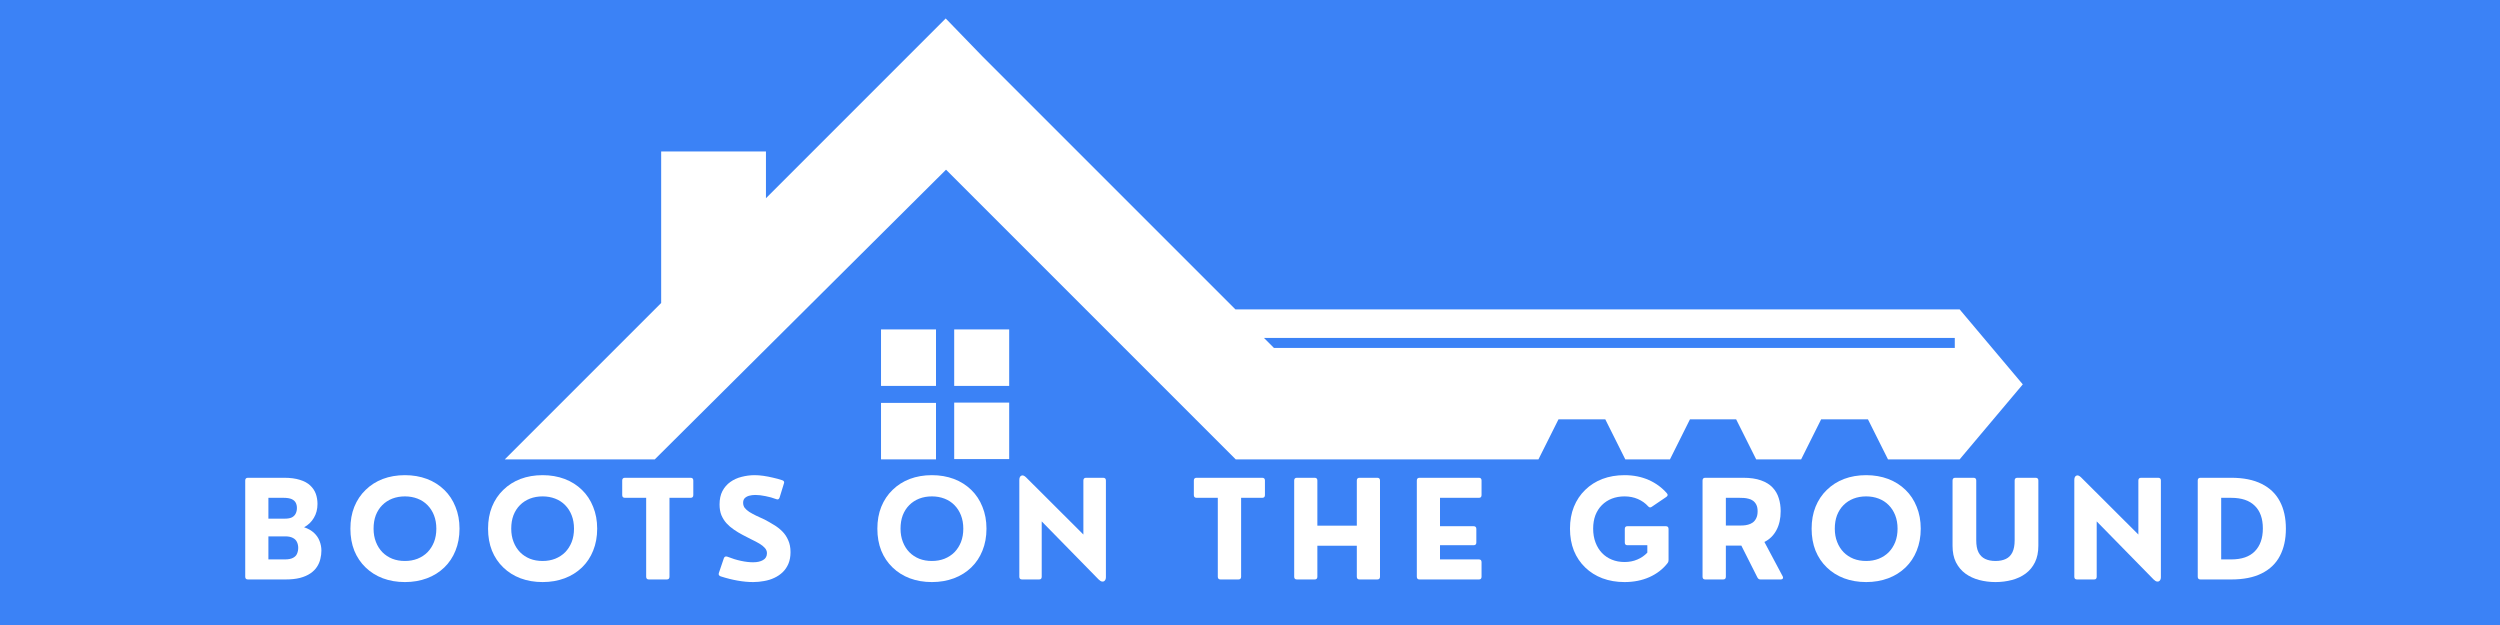
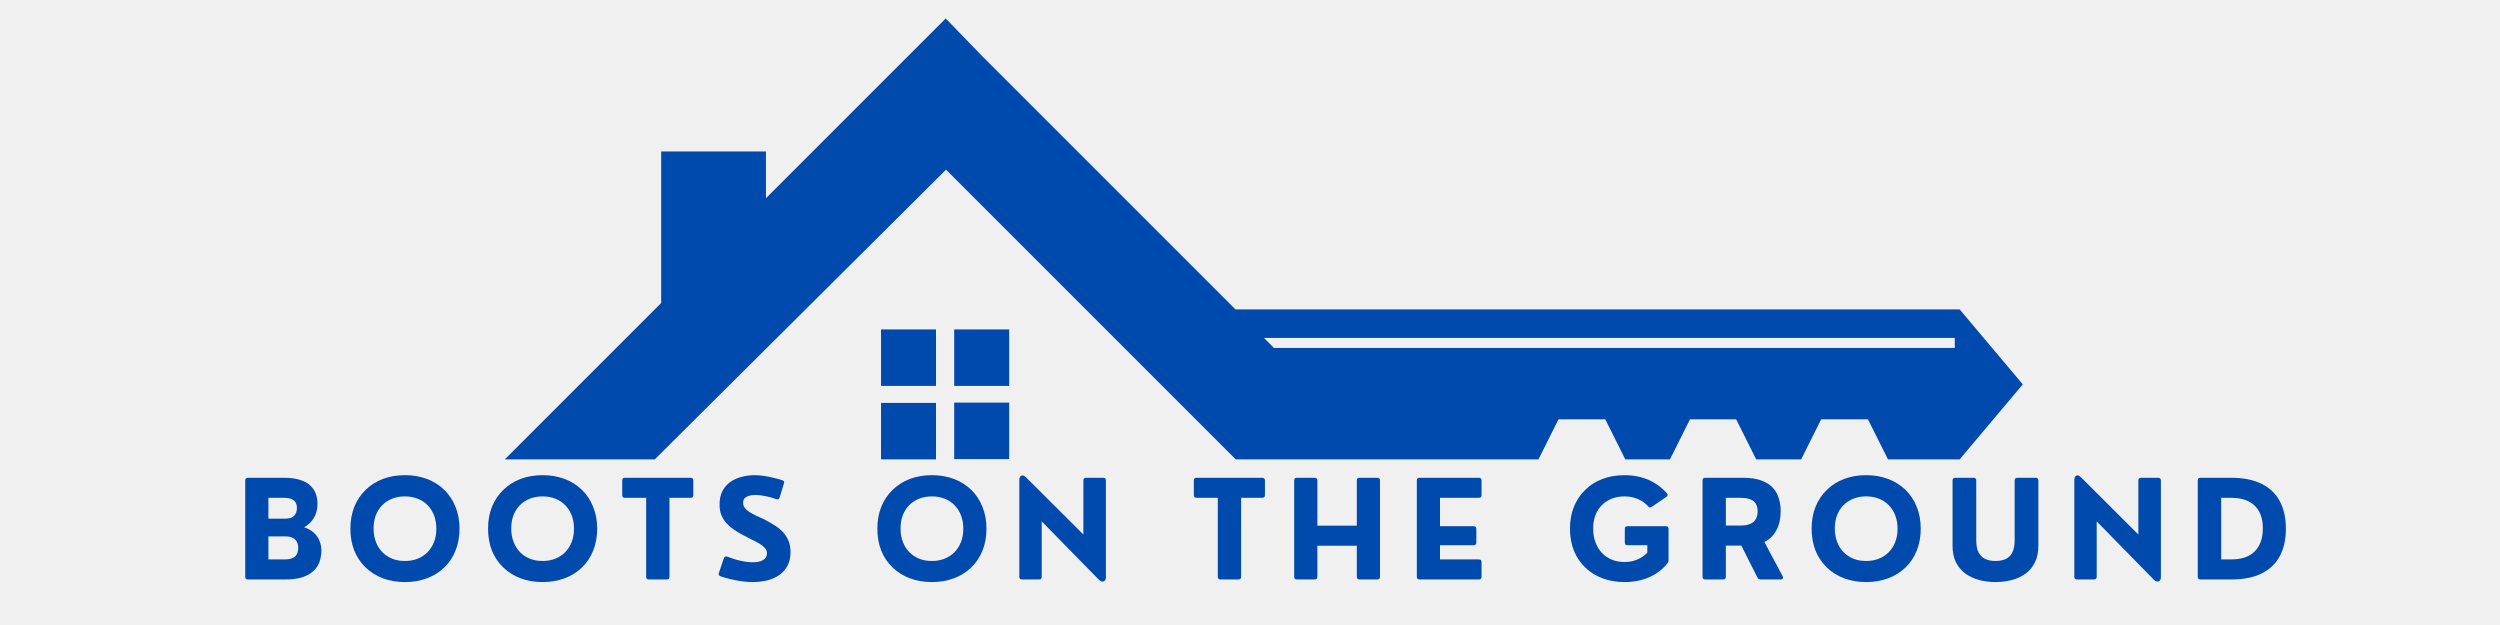
<svg xmlns="http://www.w3.org/2000/svg" width="400" zoomAndPan="magnify" viewBox="0 0 300 75" height="100" preserveAspectRatio="xMidYMid meet" version="1.0">
  <defs>
    <g />
-     <clipPath id="2b8c015d85">
+     <clipPath id="3384d66642">
      <path d="M 60.43 2.215 L 242.68 2.215 L 242.68 55.465 L 60.43 55.465 Z M 60.43 2.215 " clip-rule="nonzero" />
    </clipPath>
-     <clipPath id="2521a3d5dc">
+     <clipPath id="c3833257d2">
      <path d="M 105 39 L 122 39 L 122 55.465 L 105 55.465 Z M 105 39 " clip-rule="nonzero" />
    </clipPath>
  </defs>
-   <rect x="-30" width="360" fill="#ffffff" y="-7.5" height="90" fill-opacity="1" />
-   <rect x="-30" width="360" fill="#3b82f6" y="-7.5" height="90" fill-opacity="1" />
-   <g clip-path="url(#2b8c015d85)">
-     <path fill="#ffffff" d="M 117.895 6.77 L 148.25 37.125 L 235.156 37.125 L 242.734 46.125 L 235.156 55.125 L 226.559 55.125 L 224.152 50.316 L 218.539 50.316 L 216.137 55.125 L 210.742 55.125 L 208.336 50.316 L 202.797 50.316 L 200.395 55.125 L 195.035 55.125 L 192.633 50.316 L 187.02 50.316 L 184.613 55.125 L 148.285 55.125 L 113.523 20.363 L 78.574 55.125 L 60.574 55.125 L 79.34 36.359 L 79.34 18.176 L 91.914 18.176 L 91.914 23.789 C 99.09 16.609 106.305 9.395 113.484 2.215 Z M 151.672 40.551 L 152.875 41.754 L 234.574 41.754 L 234.574 40.551 Z M 151.672 40.551 " fill-opacity="1" fill-rule="nonzero" />
+   <g clip-path="url(#3384d66642)">
+     <path fill="#004aad" d="M 117.895 6.77 L 148.25 37.125 L 235.156 37.125 L 242.734 46.125 L 235.156 55.125 L 226.559 55.125 L 224.152 50.316 L 218.539 50.316 L 216.137 55.125 L 210.742 55.125 L 208.336 50.316 L 202.797 50.316 L 200.395 55.125 L 195.035 55.125 L 192.633 50.316 L 187.02 50.316 L 184.613 55.125 L 148.285 55.125 L 113.523 20.363 L 78.574 55.125 L 60.574 55.125 L 79.34 36.359 L 79.34 18.176 L 91.914 18.176 L 91.914 23.789 C 99.09 16.609 106.305 9.395 113.484 2.215 Z M 151.672 40.551 L 152.875 41.754 L 234.574 41.754 L 234.574 40.551 Z M 151.672 40.551 " fill-opacity="1" fill-rule="nonzero" />
  </g>
-   <g clip-path="url(#2521a3d5dc)">
-     <path fill="#ffffff" d="M 105.723 39.531 L 112.32 39.531 L 112.32 46.309 L 105.723 46.309 Z M 114.504 39.531 L 121.102 39.531 L 121.102 46.309 L 114.504 46.309 Z M 121.102 48.312 L 121.102 55.09 L 114.504 55.09 L 114.504 48.312 Z M 112.32 55.125 L 105.723 55.125 L 105.723 48.348 L 112.32 48.348 Z M 112.32 55.125 " fill-opacity="1" fill-rule="nonzero" />
+   <g clip-path="url(#c3833257d2)">
+     <path fill="#004aad" d="M 105.723 39.531 L 112.32 39.531 L 112.32 46.309 L 105.723 46.309 Z M 114.504 39.531 L 121.102 39.531 L 121.102 46.309 L 114.504 46.309 Z M 121.102 48.312 L 121.102 55.09 L 114.504 55.09 L 114.504 48.312 Z M 112.32 55.125 L 105.723 55.125 L 105.723 48.348 L 112.32 48.348 Z M 112.32 55.125 " fill-opacity="1" fill-rule="nonzero" />
  </g>
-   <g fill="#ffffff" fill-opacity="1">
+   <g fill="#004aad" fill-opacity="1">
    <g transform="translate(28.22427, 69.53584)">
      <g>
        <path d="M 6.016 0 L 1.531 0 C 1.312 0 1.203 -0.109 1.203 -0.328 L 1.203 -11.875 C 1.203 -12.094 1.312 -12.203 1.531 -12.203 L 5.875 -12.203 C 6.625 -12.203 7.254 -12.117 7.766 -11.953 C 8.285 -11.797 8.695 -11.57 9 -11.281 C 9.312 -10.988 9.535 -10.656 9.672 -10.281 C 9.805 -9.906 9.875 -9.5 9.875 -9.062 C 9.875 -8.426 9.727 -7.867 9.438 -7.391 C 9.156 -6.91 8.766 -6.535 8.266 -6.266 C 8.766 -6.098 9.164 -5.867 9.469 -5.578 C 9.77 -5.297 9.988 -4.973 10.125 -4.609 C 10.27 -4.242 10.344 -3.859 10.344 -3.453 C 10.344 -3.129 10.301 -2.801 10.219 -2.469 C 10.145 -2.133 10.008 -1.816 9.812 -1.516 C 9.625 -1.223 9.363 -0.961 9.031 -0.734 C 8.695 -0.504 8.281 -0.32 7.781 -0.188 C 7.289 -0.062 6.703 0 6.016 0 Z M 3.984 -9.797 L 3.984 -7.297 L 5.953 -7.297 C 6.316 -7.297 6.602 -7.348 6.812 -7.453 C 7.02 -7.566 7.172 -7.723 7.266 -7.922 C 7.359 -8.117 7.406 -8.336 7.406 -8.578 C 7.406 -8.816 7.359 -9.023 7.266 -9.203 C 7.172 -9.391 7.008 -9.535 6.781 -9.641 C 6.551 -9.742 6.234 -9.797 5.828 -9.797 Z M 3.984 -5.172 L 3.984 -2.406 L 5.953 -2.406 C 6.379 -2.406 6.707 -2.469 6.938 -2.594 C 7.176 -2.719 7.336 -2.883 7.422 -3.094 C 7.516 -3.312 7.562 -3.547 7.562 -3.797 C 7.562 -4.055 7.508 -4.289 7.406 -4.5 C 7.312 -4.707 7.148 -4.867 6.922 -4.984 C 6.691 -5.109 6.383 -5.172 6 -5.172 Z M 3.984 -5.172 " />
      </g>
    </g>
  </g>
-   <g fill="#ffffff" fill-opacity="1">
+   <g fill="#004aad" fill-opacity="1">
    <g transform="translate(41.34472, 69.53584)">
      <g>
        <path d="M 7.25 0.312 C 6.281 0.312 5.395 0.16 4.594 -0.141 C 3.801 -0.441 3.113 -0.875 2.531 -1.438 C 1.945 -2 1.492 -2.672 1.172 -3.453 C 0.859 -4.242 0.703 -5.125 0.703 -6.094 C 0.703 -7.062 0.859 -7.938 1.172 -8.719 C 1.492 -9.508 1.945 -10.188 2.531 -10.75 C 3.113 -11.32 3.801 -11.758 4.594 -12.062 C 5.395 -12.363 6.281 -12.516 7.25 -12.516 C 8.207 -12.516 9.086 -12.363 9.891 -12.062 C 10.691 -11.758 11.383 -11.32 11.969 -10.75 C 12.551 -10.188 13 -9.508 13.312 -8.719 C 13.633 -7.938 13.797 -7.062 13.797 -6.094 C 13.797 -5.125 13.633 -4.242 13.312 -3.453 C 13 -2.672 12.551 -2 11.969 -1.438 C 11.383 -0.875 10.691 -0.441 9.891 -0.141 C 9.086 0.16 8.207 0.312 7.25 0.312 Z M 7.25 -2.219 C 7.789 -2.219 8.289 -2.305 8.75 -2.484 C 9.219 -2.672 9.617 -2.93 9.953 -3.266 C 10.285 -3.609 10.547 -4.016 10.734 -4.484 C 10.922 -4.961 11.016 -5.5 11.016 -6.094 C 11.016 -6.688 10.922 -7.223 10.734 -7.703 C 10.547 -8.18 10.285 -8.586 9.953 -8.922 C 9.617 -9.266 9.219 -9.523 8.75 -9.703 C 8.289 -9.879 7.789 -9.969 7.25 -9.969 C 6.695 -9.969 6.191 -9.879 5.734 -9.703 C 5.273 -9.523 4.875 -9.266 4.531 -8.922 C 4.195 -8.586 3.938 -8.18 3.75 -7.703 C 3.57 -7.223 3.484 -6.688 3.484 -6.094 C 3.484 -5.508 3.578 -4.977 3.766 -4.5 C 3.953 -4.02 4.211 -3.609 4.547 -3.266 C 4.879 -2.93 5.273 -2.672 5.734 -2.484 C 6.191 -2.305 6.695 -2.219 7.25 -2.219 Z M 7.25 -2.219 " />
      </g>
    </g>
  </g>
-   <g fill="#ffffff" fill-opacity="1">
+   <g fill="#004aad" fill-opacity="1">
    <g transform="translate(57.86444, 69.53584)">
      <g>
        <path d="M 7.25 0.312 C 6.281 0.312 5.395 0.16 4.594 -0.141 C 3.801 -0.441 3.113 -0.875 2.531 -1.438 C 1.945 -2 1.492 -2.672 1.172 -3.453 C 0.859 -4.242 0.703 -5.125 0.703 -6.094 C 0.703 -7.062 0.859 -7.938 1.172 -8.719 C 1.492 -9.508 1.945 -10.188 2.531 -10.75 C 3.113 -11.32 3.801 -11.758 4.594 -12.062 C 5.395 -12.363 6.281 -12.516 7.25 -12.516 C 8.207 -12.516 9.086 -12.363 9.891 -12.062 C 10.691 -11.758 11.383 -11.32 11.969 -10.75 C 12.551 -10.188 13 -9.508 13.312 -8.719 C 13.633 -7.938 13.797 -7.062 13.797 -6.094 C 13.797 -5.125 13.633 -4.242 13.312 -3.453 C 13 -2.672 12.551 -2 11.969 -1.438 C 11.383 -0.875 10.691 -0.441 9.891 -0.141 C 9.086 0.16 8.207 0.312 7.25 0.312 Z M 7.25 -2.219 C 7.789 -2.219 8.289 -2.305 8.75 -2.484 C 9.219 -2.672 9.617 -2.93 9.953 -3.266 C 10.285 -3.609 10.547 -4.016 10.734 -4.484 C 10.922 -4.961 11.016 -5.5 11.016 -6.094 C 11.016 -6.688 10.922 -7.223 10.734 -7.703 C 10.547 -8.18 10.285 -8.586 9.953 -8.922 C 9.617 -9.266 9.219 -9.523 8.75 -9.703 C 8.289 -9.879 7.789 -9.969 7.25 -9.969 C 6.695 -9.969 6.191 -9.879 5.734 -9.703 C 5.273 -9.523 4.875 -9.266 4.531 -8.922 C 4.195 -8.586 3.938 -8.18 3.75 -7.703 C 3.57 -7.223 3.484 -6.688 3.484 -6.094 C 3.484 -5.508 3.578 -4.977 3.766 -4.5 C 3.953 -4.02 4.211 -3.609 4.547 -3.266 C 4.879 -2.93 5.273 -2.672 5.734 -2.484 C 6.191 -2.305 6.695 -2.219 7.25 -2.219 Z M 7.25 -2.219 " />
      </g>
    </g>
  </g>
-   <g fill="#ffffff" fill-opacity="1">
+   <g fill="#004aad" fill-opacity="1">
    <g transform="translate(74.38416, 69.53584)">
      <g>
        <path d="M 5.625 0 L 3.484 0 C 3.266 0 3.156 -0.109 3.156 -0.328 L 3.156 -9.797 L 0.609 -9.797 C 0.391 -9.797 0.281 -9.906 0.281 -10.125 L 0.281 -11.875 C 0.281 -12.094 0.391 -12.203 0.609 -12.203 L 8.484 -12.203 C 8.703 -12.203 8.812 -12.094 8.812 -11.875 L 8.812 -10.125 C 8.812 -9.906 8.703 -9.797 8.484 -9.797 L 5.953 -9.797 L 5.953 -0.328 C 5.953 -0.109 5.844 0 5.625 0 Z M 5.625 0 " />
      </g>
    </g>
  </g>
-   <g fill="#ffffff" fill-opacity="1">
+   <g fill="#004aad" fill-opacity="1">
    <g transform="translate(85.50318, 69.53584)">
      <g>
        <path d="M 4.875 0.312 C 4.281 0.312 3.664 0.254 3.031 0.141 C 2.406 0.035 1.719 -0.133 0.969 -0.375 C 0.758 -0.457 0.691 -0.598 0.766 -0.797 L 1.359 -2.547 C 1.43 -2.742 1.57 -2.805 1.781 -2.734 C 2.332 -2.516 2.875 -2.348 3.406 -2.234 C 3.945 -2.117 4.43 -2.062 4.859 -2.062 C 5.359 -2.062 5.758 -2.148 6.062 -2.328 C 6.375 -2.504 6.531 -2.781 6.531 -3.156 C 6.531 -3.383 6.445 -3.594 6.281 -3.781 C 6.113 -3.969 5.891 -4.145 5.609 -4.312 C 5.328 -4.477 5.008 -4.645 4.656 -4.812 C 4.312 -4.988 3.957 -5.172 3.594 -5.359 C 3.238 -5.547 2.895 -5.754 2.562 -5.984 C 2.227 -6.211 1.93 -6.469 1.672 -6.75 C 1.422 -7.031 1.219 -7.352 1.062 -7.719 C 0.914 -8.094 0.844 -8.52 0.844 -9 C 0.844 -9.625 0.957 -10.16 1.188 -10.609 C 1.426 -11.055 1.742 -11.422 2.141 -11.703 C 2.535 -11.984 2.984 -12.188 3.484 -12.312 C 3.992 -12.445 4.52 -12.516 5.062 -12.516 C 5.383 -12.516 5.727 -12.488 6.094 -12.438 C 6.469 -12.383 6.848 -12.312 7.234 -12.219 C 7.629 -12.133 8.008 -12.031 8.375 -11.906 C 8.582 -11.832 8.645 -11.695 8.562 -11.5 L 8.047 -9.828 C 7.973 -9.617 7.836 -9.555 7.641 -9.641 C 7.234 -9.797 6.805 -9.914 6.359 -10 C 5.922 -10.094 5.516 -10.141 5.141 -10.141 C 4.867 -10.141 4.617 -10.109 4.391 -10.047 C 4.172 -9.984 3.992 -9.883 3.859 -9.75 C 3.734 -9.613 3.672 -9.43 3.672 -9.203 C 3.672 -8.973 3.734 -8.77 3.859 -8.594 C 3.992 -8.426 4.176 -8.266 4.406 -8.109 C 4.645 -7.961 4.922 -7.812 5.234 -7.656 C 5.547 -7.508 5.883 -7.352 6.25 -7.188 C 6.613 -7 6.977 -6.789 7.344 -6.562 C 7.719 -6.344 8.055 -6.082 8.359 -5.781 C 8.66 -5.488 8.898 -5.133 9.078 -4.719 C 9.266 -4.312 9.359 -3.832 9.359 -3.281 C 9.359 -2.75 9.273 -2.285 9.109 -1.891 C 8.941 -1.492 8.711 -1.156 8.422 -0.875 C 8.129 -0.594 7.789 -0.363 7.406 -0.188 C 7.031 -0.008 6.625 0.113 6.188 0.188 C 5.758 0.27 5.32 0.312 4.875 0.312 Z M 4.875 0.312 " />
      </g>
    </g>
  </g>
-   <g fill="#ffffff" fill-opacity="1">
+   <g fill="#004aad" fill-opacity="1">
    <g transform="translate(97.52761, 69.53584)">
      <g />
    </g>
  </g>
-   <g fill="#ffffff" fill-opacity="1">
+   <g fill="#004aad" fill-opacity="1">
    <g transform="translate(104.5802, 69.53584)">
      <g>
        <path d="M 7.25 0.312 C 6.281 0.312 5.395 0.16 4.594 -0.141 C 3.801 -0.441 3.113 -0.875 2.531 -1.438 C 1.945 -2 1.492 -2.672 1.172 -3.453 C 0.859 -4.242 0.703 -5.125 0.703 -6.094 C 0.703 -7.062 0.859 -7.938 1.172 -8.719 C 1.492 -9.508 1.945 -10.188 2.531 -10.75 C 3.113 -11.32 3.801 -11.758 4.594 -12.062 C 5.395 -12.363 6.281 -12.516 7.25 -12.516 C 8.207 -12.516 9.086 -12.363 9.891 -12.062 C 10.691 -11.758 11.383 -11.32 11.969 -10.75 C 12.551 -10.188 13 -9.508 13.312 -8.719 C 13.633 -7.938 13.797 -7.062 13.797 -6.094 C 13.797 -5.125 13.633 -4.242 13.312 -3.453 C 13 -2.672 12.551 -2 11.969 -1.438 C 11.383 -0.875 10.691 -0.441 9.891 -0.141 C 9.086 0.16 8.207 0.312 7.25 0.312 Z M 7.25 -2.219 C 7.789 -2.219 8.289 -2.305 8.75 -2.484 C 9.219 -2.672 9.617 -2.93 9.953 -3.266 C 10.285 -3.609 10.547 -4.016 10.734 -4.484 C 10.922 -4.961 11.016 -5.5 11.016 -6.094 C 11.016 -6.688 10.922 -7.223 10.734 -7.703 C 10.547 -8.18 10.285 -8.586 9.953 -8.922 C 9.617 -9.266 9.219 -9.523 8.75 -9.703 C 8.289 -9.879 7.789 -9.969 7.25 -9.969 C 6.695 -9.969 6.191 -9.879 5.734 -9.703 C 5.273 -9.523 4.875 -9.266 4.531 -8.922 C 4.195 -8.586 3.938 -8.18 3.75 -7.703 C 3.57 -7.223 3.484 -6.688 3.484 -6.094 C 3.484 -5.508 3.578 -4.977 3.766 -4.5 C 3.953 -4.02 4.211 -3.609 4.547 -3.266 C 4.879 -2.93 5.273 -2.672 5.734 -2.484 C 6.191 -2.305 6.695 -2.219 7.25 -2.219 Z M 7.25 -2.219 " />
      </g>
    </g>
  </g>
-   <g fill="#ffffff" fill-opacity="1">
+   <g fill="#004aad" fill-opacity="1">
    <g transform="translate(121.0999, 69.53584)">
      <g>
        <path d="M 3.594 0 L 1.547 0 C 1.328 0 1.219 -0.109 1.219 -0.328 L 1.219 -11.922 C 1.219 -12.203 1.297 -12.379 1.453 -12.453 C 1.609 -12.535 1.797 -12.473 2.016 -12.266 L 8.906 -5.391 L 8.906 -11.875 C 8.906 -12.094 9.016 -12.203 9.234 -12.203 L 11.281 -12.203 C 11.5 -12.203 11.609 -12.094 11.609 -11.875 L 11.609 -0.281 C 11.609 -0.102 11.566 0.031 11.484 0.125 C 11.398 0.227 11.289 0.27 11.156 0.25 C 11.031 0.238 10.891 0.156 10.734 0 L 3.906 -6.969 L 3.906 -0.328 C 3.906 -0.109 3.801 0 3.594 0 Z M 3.594 0 " />
      </g>
    </g>
  </g>
-   <g fill="#ffffff" fill-opacity="1">
+   <g fill="#004aad" fill-opacity="1">
    <g transform="translate(135.928, 69.53584)">
      <g />
    </g>
  </g>
-   <g fill="#ffffff" fill-opacity="1">
+   <g fill="#004aad" fill-opacity="1">
    <g transform="translate(142.9806, 69.53584)">
      <g>
        <path d="M 5.625 0 L 3.484 0 C 3.266 0 3.156 -0.109 3.156 -0.328 L 3.156 -9.797 L 0.609 -9.797 C 0.391 -9.797 0.281 -9.906 0.281 -10.125 L 0.281 -11.875 C 0.281 -12.094 0.391 -12.203 0.609 -12.203 L 8.484 -12.203 C 8.703 -12.203 8.812 -12.094 8.812 -11.875 L 8.812 -10.125 C 8.812 -9.906 8.703 -9.797 8.484 -9.797 L 5.953 -9.797 L 5.953 -0.328 C 5.953 -0.109 5.844 0 5.625 0 Z M 5.625 0 " />
      </g>
    </g>
  </g>
-   <g fill="#ffffff" fill-opacity="1">
+   <g fill="#004aad" fill-opacity="1">
    <g transform="translate(154.0996, 69.53584)">
      <g>
        <path d="M 3.656 0 L 1.531 0 C 1.312 0 1.203 -0.109 1.203 -0.328 L 1.203 -11.875 C 1.203 -12.094 1.312 -12.203 1.531 -12.203 L 3.656 -12.203 C 3.875 -12.203 3.984 -12.094 3.984 -11.875 L 3.984 -6.453 L 8.719 -6.453 L 8.719 -11.875 C 8.719 -12.094 8.828 -12.203 9.047 -12.203 L 11.172 -12.203 C 11.391 -12.203 11.5 -12.094 11.5 -11.875 L 11.5 -0.328 C 11.5 -0.109 11.391 0 11.172 0 L 9.047 0 C 8.828 0 8.719 -0.109 8.719 -0.328 L 8.719 -4.047 L 3.984 -4.047 L 3.984 -0.328 C 3.984 -0.109 3.875 0 3.656 0 Z M 3.656 0 " />
      </g>
    </g>
  </g>
-   <g fill="#ffffff" fill-opacity="1">
+   <g fill="#004aad" fill-opacity="1">
    <g transform="translate(168.8164, 69.53584)">
      <g>
        <path d="M 8.656 0 L 1.531 0 C 1.312 0 1.203 -0.109 1.203 -0.328 L 1.203 -11.875 C 1.203 -12.094 1.312 -12.203 1.531 -12.203 L 8.656 -12.203 C 8.863 -12.203 8.969 -12.094 8.969 -11.875 L 8.969 -10.125 C 8.969 -9.906 8.863 -9.797 8.656 -9.797 L 3.984 -9.797 L 3.984 -6.391 L 8.016 -6.391 C 8.234 -6.391 8.344 -6.281 8.344 -6.062 L 8.344 -4.438 C 8.344 -4.219 8.234 -4.109 8.016 -4.109 L 3.984 -4.109 L 3.984 -2.406 L 8.656 -2.406 C 8.863 -2.406 8.969 -2.297 8.969 -2.078 L 8.969 -0.328 C 8.969 -0.109 8.863 0 8.656 0 Z M 8.656 0 " />
      </g>
    </g>
  </g>
-   <g fill="#ffffff" fill-opacity="1">
+   <g fill="#004aad" fill-opacity="1">
    <g transform="translate(180.6423, 69.53584)">
      <g />
    </g>
  </g>
-   <g fill="#ffffff" fill-opacity="1">
+   <g fill="#004aad" fill-opacity="1">
    <g transform="translate(187.6949, 69.53584)">
      <g>
        <path d="M 7.25 0.312 C 6.281 0.312 5.395 0.16 4.594 -0.141 C 3.801 -0.441 3.113 -0.875 2.531 -1.438 C 1.945 -2 1.492 -2.672 1.172 -3.453 C 0.859 -4.242 0.703 -5.125 0.703 -6.094 C 0.703 -7.062 0.859 -7.938 1.172 -8.719 C 1.492 -9.508 1.945 -10.188 2.531 -10.75 C 3.113 -11.32 3.801 -11.758 4.594 -12.062 C 5.395 -12.363 6.281 -12.516 7.25 -12.516 C 8.32 -12.516 9.289 -12.32 10.156 -11.938 C 11.02 -11.551 11.742 -11.02 12.328 -10.344 C 12.473 -10.188 12.453 -10.039 12.266 -9.906 L 10.516 -8.719 C 10.359 -8.602 10.211 -8.625 10.078 -8.781 C 9.742 -9.156 9.332 -9.445 8.844 -9.656 C 8.363 -9.863 7.832 -9.969 7.25 -9.969 C 6.695 -9.969 6.191 -9.879 5.734 -9.703 C 5.273 -9.523 4.875 -9.266 4.531 -8.922 C 4.195 -8.586 3.938 -8.18 3.75 -7.703 C 3.57 -7.223 3.484 -6.688 3.484 -6.094 C 3.484 -5.488 3.578 -4.938 3.766 -4.438 C 3.953 -3.945 4.211 -3.523 4.547 -3.172 C 4.879 -2.828 5.273 -2.562 5.734 -2.375 C 6.191 -2.188 6.695 -2.094 7.25 -2.094 C 7.812 -2.094 8.32 -2.191 8.781 -2.391 C 9.25 -2.586 9.648 -2.863 9.984 -3.219 L 9.984 -4.109 L 7.594 -4.109 C 7.383 -4.109 7.281 -4.219 7.281 -4.438 L 7.281 -6.062 C 7.281 -6.281 7.383 -6.391 7.594 -6.391 L 12.203 -6.391 C 12.422 -6.391 12.531 -6.281 12.531 -6.062 L 12.531 -2.312 C 12.531 -2.164 12.488 -2.047 12.406 -1.953 C 11.844 -1.234 11.117 -0.676 10.234 -0.281 C 9.348 0.113 8.352 0.312 7.25 0.312 Z M 7.25 0.312 " />
      </g>
    </g>
  </g>
-   <g fill="#ffffff" fill-opacity="1">
+   <g fill="#004aad" fill-opacity="1">
    <g transform="translate(203.1027, 69.53584)">
      <g>
        <path d="M 8.625 -4.5 L 10.812 -0.391 C 10.875 -0.273 10.879 -0.18 10.828 -0.109 C 10.785 -0.035 10.707 0 10.594 0 L 8.156 0 C 7.988 0 7.863 -0.082 7.781 -0.25 L 5.859 -4.062 L 4 -4.062 L 4 -0.328 C 4 -0.109 3.891 0 3.672 0 L 1.531 0 C 1.312 0 1.203 -0.109 1.203 -0.328 L 1.203 -11.875 C 1.203 -12.094 1.312 -12.203 1.531 -12.203 L 6.078 -12.203 C 6.93 -12.203 7.645 -12.098 8.219 -11.891 C 8.789 -11.691 9.25 -11.41 9.594 -11.047 C 9.945 -10.68 10.195 -10.254 10.344 -9.766 C 10.5 -9.285 10.578 -8.766 10.578 -8.203 C 10.578 -7.305 10.406 -6.539 10.062 -5.906 C 9.727 -5.281 9.25 -4.812 8.625 -4.5 Z M 5.641 -9.797 L 4 -9.797 L 4 -6.469 L 5.641 -6.469 C 5.766 -6.469 5.914 -6.473 6.094 -6.484 C 6.281 -6.492 6.473 -6.523 6.672 -6.578 C 6.867 -6.629 7.051 -6.711 7.219 -6.828 C 7.395 -6.953 7.535 -7.125 7.641 -7.344 C 7.754 -7.562 7.812 -7.844 7.812 -8.188 C 7.812 -8.508 7.758 -8.77 7.656 -8.969 C 7.551 -9.176 7.414 -9.336 7.25 -9.453 C 7.094 -9.566 6.914 -9.645 6.719 -9.688 C 6.531 -9.738 6.344 -9.77 6.156 -9.781 C 5.969 -9.789 5.797 -9.797 5.641 -9.797 Z M 5.641 -9.797 " />
      </g>
    </g>
  </g>
-   <g fill="#ffffff" fill-opacity="1">
+   <g fill="#004aad" fill-opacity="1">
    <g transform="translate(216.6918, 69.53584)">
      <g>
        <path d="M 7.25 0.312 C 6.281 0.312 5.395 0.16 4.594 -0.141 C 3.801 -0.441 3.113 -0.875 2.531 -1.438 C 1.945 -2 1.492 -2.672 1.172 -3.453 C 0.859 -4.242 0.703 -5.125 0.703 -6.094 C 0.703 -7.062 0.859 -7.938 1.172 -8.719 C 1.492 -9.508 1.945 -10.188 2.531 -10.75 C 3.113 -11.32 3.801 -11.758 4.594 -12.062 C 5.395 -12.363 6.281 -12.516 7.25 -12.516 C 8.207 -12.516 9.086 -12.363 9.891 -12.062 C 10.691 -11.758 11.383 -11.32 11.969 -10.75 C 12.551 -10.188 13 -9.508 13.312 -8.719 C 13.633 -7.938 13.797 -7.062 13.797 -6.094 C 13.797 -5.125 13.633 -4.242 13.312 -3.453 C 13 -2.672 12.551 -2 11.969 -1.438 C 11.383 -0.875 10.691 -0.441 9.891 -0.141 C 9.086 0.16 8.207 0.312 7.25 0.312 Z M 7.25 -2.219 C 7.789 -2.219 8.289 -2.305 8.75 -2.484 C 9.219 -2.672 9.617 -2.93 9.953 -3.266 C 10.285 -3.609 10.547 -4.016 10.734 -4.484 C 10.922 -4.961 11.016 -5.5 11.016 -6.094 C 11.016 -6.688 10.922 -7.223 10.734 -7.703 C 10.547 -8.18 10.285 -8.586 9.953 -8.922 C 9.617 -9.266 9.219 -9.523 8.75 -9.703 C 8.289 -9.879 7.789 -9.969 7.25 -9.969 C 6.695 -9.969 6.191 -9.879 5.734 -9.703 C 5.273 -9.523 4.875 -9.266 4.531 -8.922 C 4.195 -8.586 3.938 -8.18 3.75 -7.703 C 3.57 -7.223 3.484 -6.688 3.484 -6.094 C 3.484 -5.508 3.578 -4.977 3.766 -4.5 C 3.953 -4.02 4.211 -3.609 4.547 -3.266 C 4.879 -2.93 5.273 -2.672 5.734 -2.484 C 6.191 -2.305 6.695 -2.219 7.25 -2.219 Z M 7.25 -2.219 " />
      </g>
    </g>
  </g>
-   <g fill="#ffffff" fill-opacity="1">
+   <g fill="#004aad" fill-opacity="1">
    <g transform="translate(233.2115, 69.53584)">
      <g>
        <path d="M 6.25 0.312 C 5.562 0.312 4.906 0.227 4.281 0.062 C 3.664 -0.102 3.117 -0.359 2.641 -0.703 C 2.16 -1.055 1.781 -1.508 1.5 -2.062 C 1.227 -2.613 1.094 -3.273 1.094 -4.047 L 1.094 -11.875 C 1.094 -12.094 1.203 -12.203 1.422 -12.203 L 3.609 -12.203 C 3.828 -12.203 3.938 -12.094 3.938 -11.875 L 3.938 -4.703 C 3.938 -4.109 4.023 -3.629 4.203 -3.266 C 4.391 -2.898 4.656 -2.633 5 -2.469 C 5.344 -2.301 5.758 -2.219 6.25 -2.219 C 6.738 -2.219 7.156 -2.301 7.5 -2.469 C 7.844 -2.633 8.102 -2.898 8.281 -3.266 C 8.457 -3.629 8.547 -4.109 8.547 -4.703 L 8.547 -11.875 C 8.547 -12.094 8.656 -12.203 8.875 -12.203 L 11.062 -12.203 C 11.281 -12.203 11.391 -12.094 11.391 -11.875 L 11.391 -4.047 C 11.391 -3.273 11.254 -2.613 10.984 -2.062 C 10.711 -1.508 10.336 -1.055 9.859 -0.703 C 9.391 -0.359 8.844 -0.102 8.219 0.062 C 7.602 0.227 6.945 0.312 6.25 0.312 Z M 6.25 0.312 " />
      </g>
    </g>
  </g>
-   <g fill="#ffffff" fill-opacity="1">
+   <g fill="#004aad" fill-opacity="1">
    <g transform="translate(247.698, 69.53584)">
      <g>
        <path d="M 3.594 0 L 1.547 0 C 1.328 0 1.219 -0.109 1.219 -0.328 L 1.219 -11.922 C 1.219 -12.203 1.297 -12.379 1.453 -12.453 C 1.609 -12.535 1.797 -12.473 2.016 -12.266 L 8.906 -5.391 L 8.906 -11.875 C 8.906 -12.094 9.016 -12.203 9.234 -12.203 L 11.281 -12.203 C 11.5 -12.203 11.609 -12.094 11.609 -11.875 L 11.609 -0.281 C 11.609 -0.102 11.566 0.031 11.484 0.125 C 11.398 0.227 11.289 0.27 11.156 0.25 C 11.031 0.238 10.891 0.156 10.734 0 L 3.906 -6.969 L 3.906 -0.328 C 3.906 -0.109 3.801 0 3.594 0 Z M 3.594 0 " />
      </g>
    </g>
  </g>
-   <g fill="#ffffff" fill-opacity="1">
+   <g fill="#004aad" fill-opacity="1">
    <g transform="translate(262.5261, 69.53584)">
      <g>
        <path d="M 5.219 0 L 1.531 0 C 1.312 0 1.203 -0.109 1.203 -0.328 L 1.203 -11.875 C 1.203 -12.094 1.312 -12.203 1.531 -12.203 L 5.219 -12.203 C 6.688 -12.203 7.906 -11.957 8.875 -11.469 C 9.844 -10.988 10.566 -10.297 11.047 -9.391 C 11.535 -8.484 11.781 -7.383 11.781 -6.094 C 11.781 -4.82 11.539 -3.734 11.062 -2.828 C 10.594 -1.922 9.867 -1.223 8.891 -0.734 C 7.922 -0.242 6.695 0 5.219 0 Z M 4.016 -9.797 L 4.016 -2.406 L 5.219 -2.406 C 6.469 -2.406 7.41 -2.727 8.047 -3.375 C 8.691 -4.031 9.016 -4.945 9.016 -6.125 C 9.016 -7.312 8.691 -8.219 8.047 -8.844 C 7.41 -9.477 6.469 -9.797 5.219 -9.797 Z M 4.016 -9.797 " />
      </g>
    </g>
  </g>
</svg>
